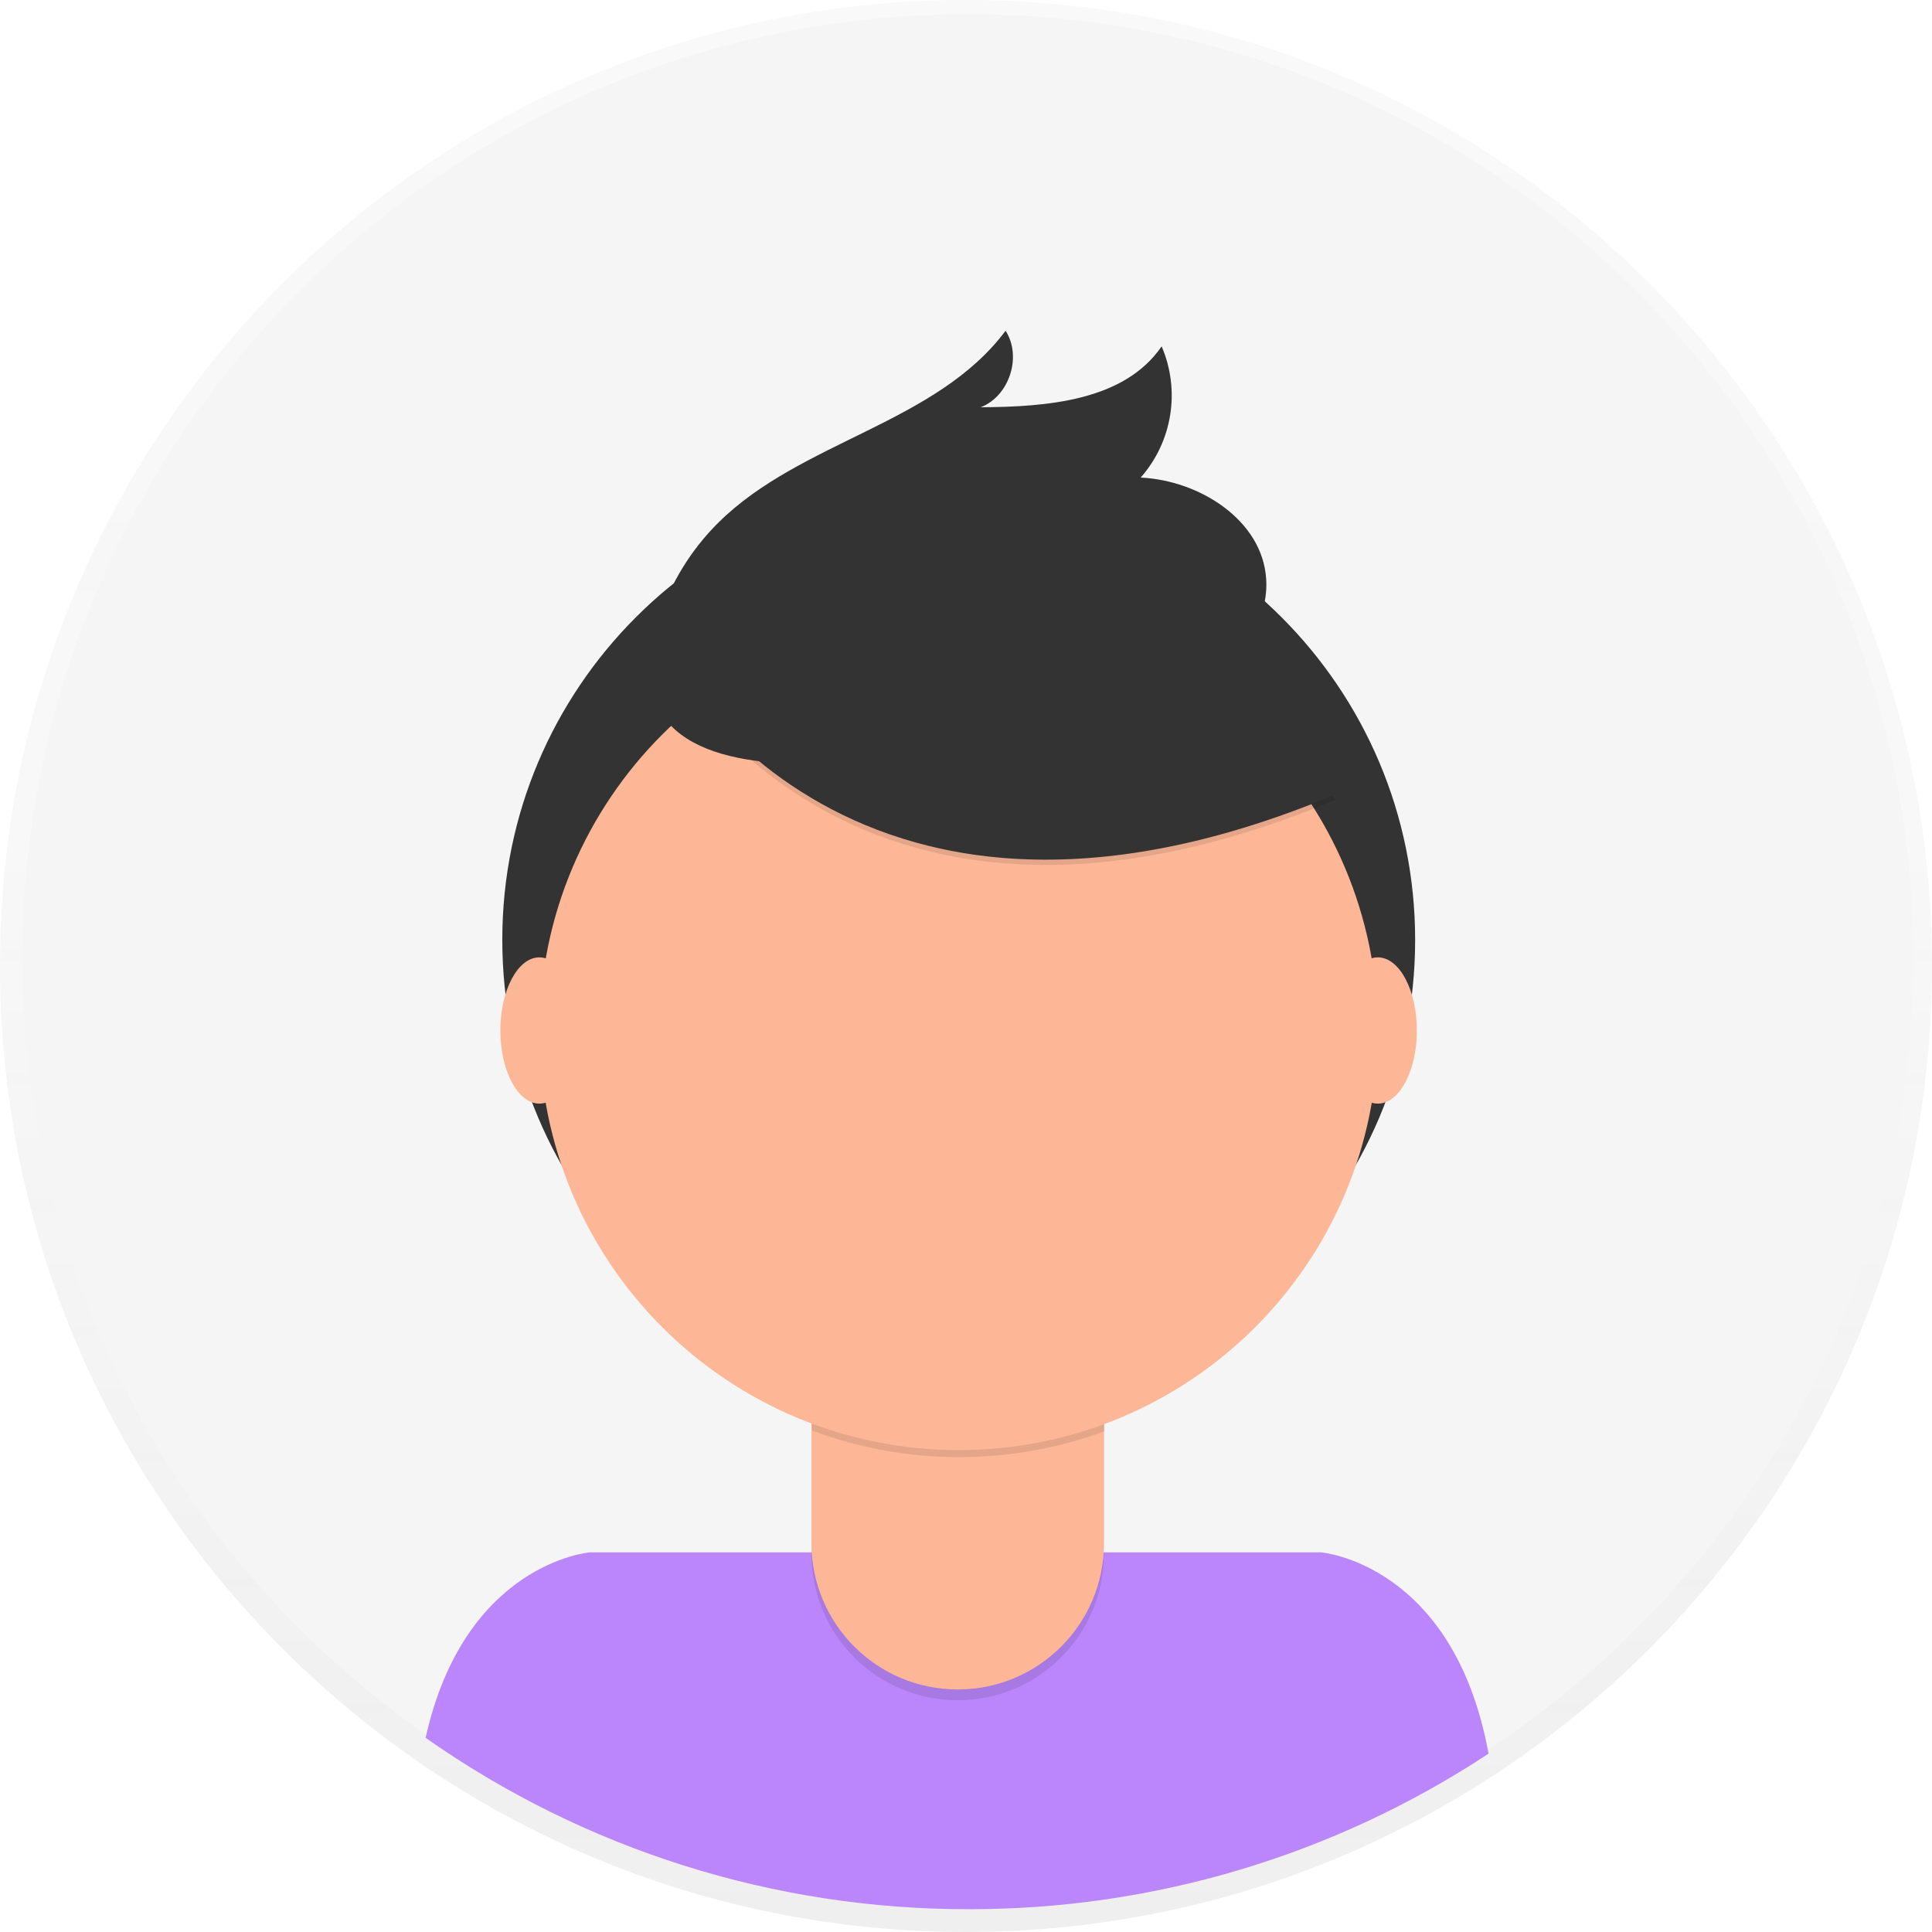
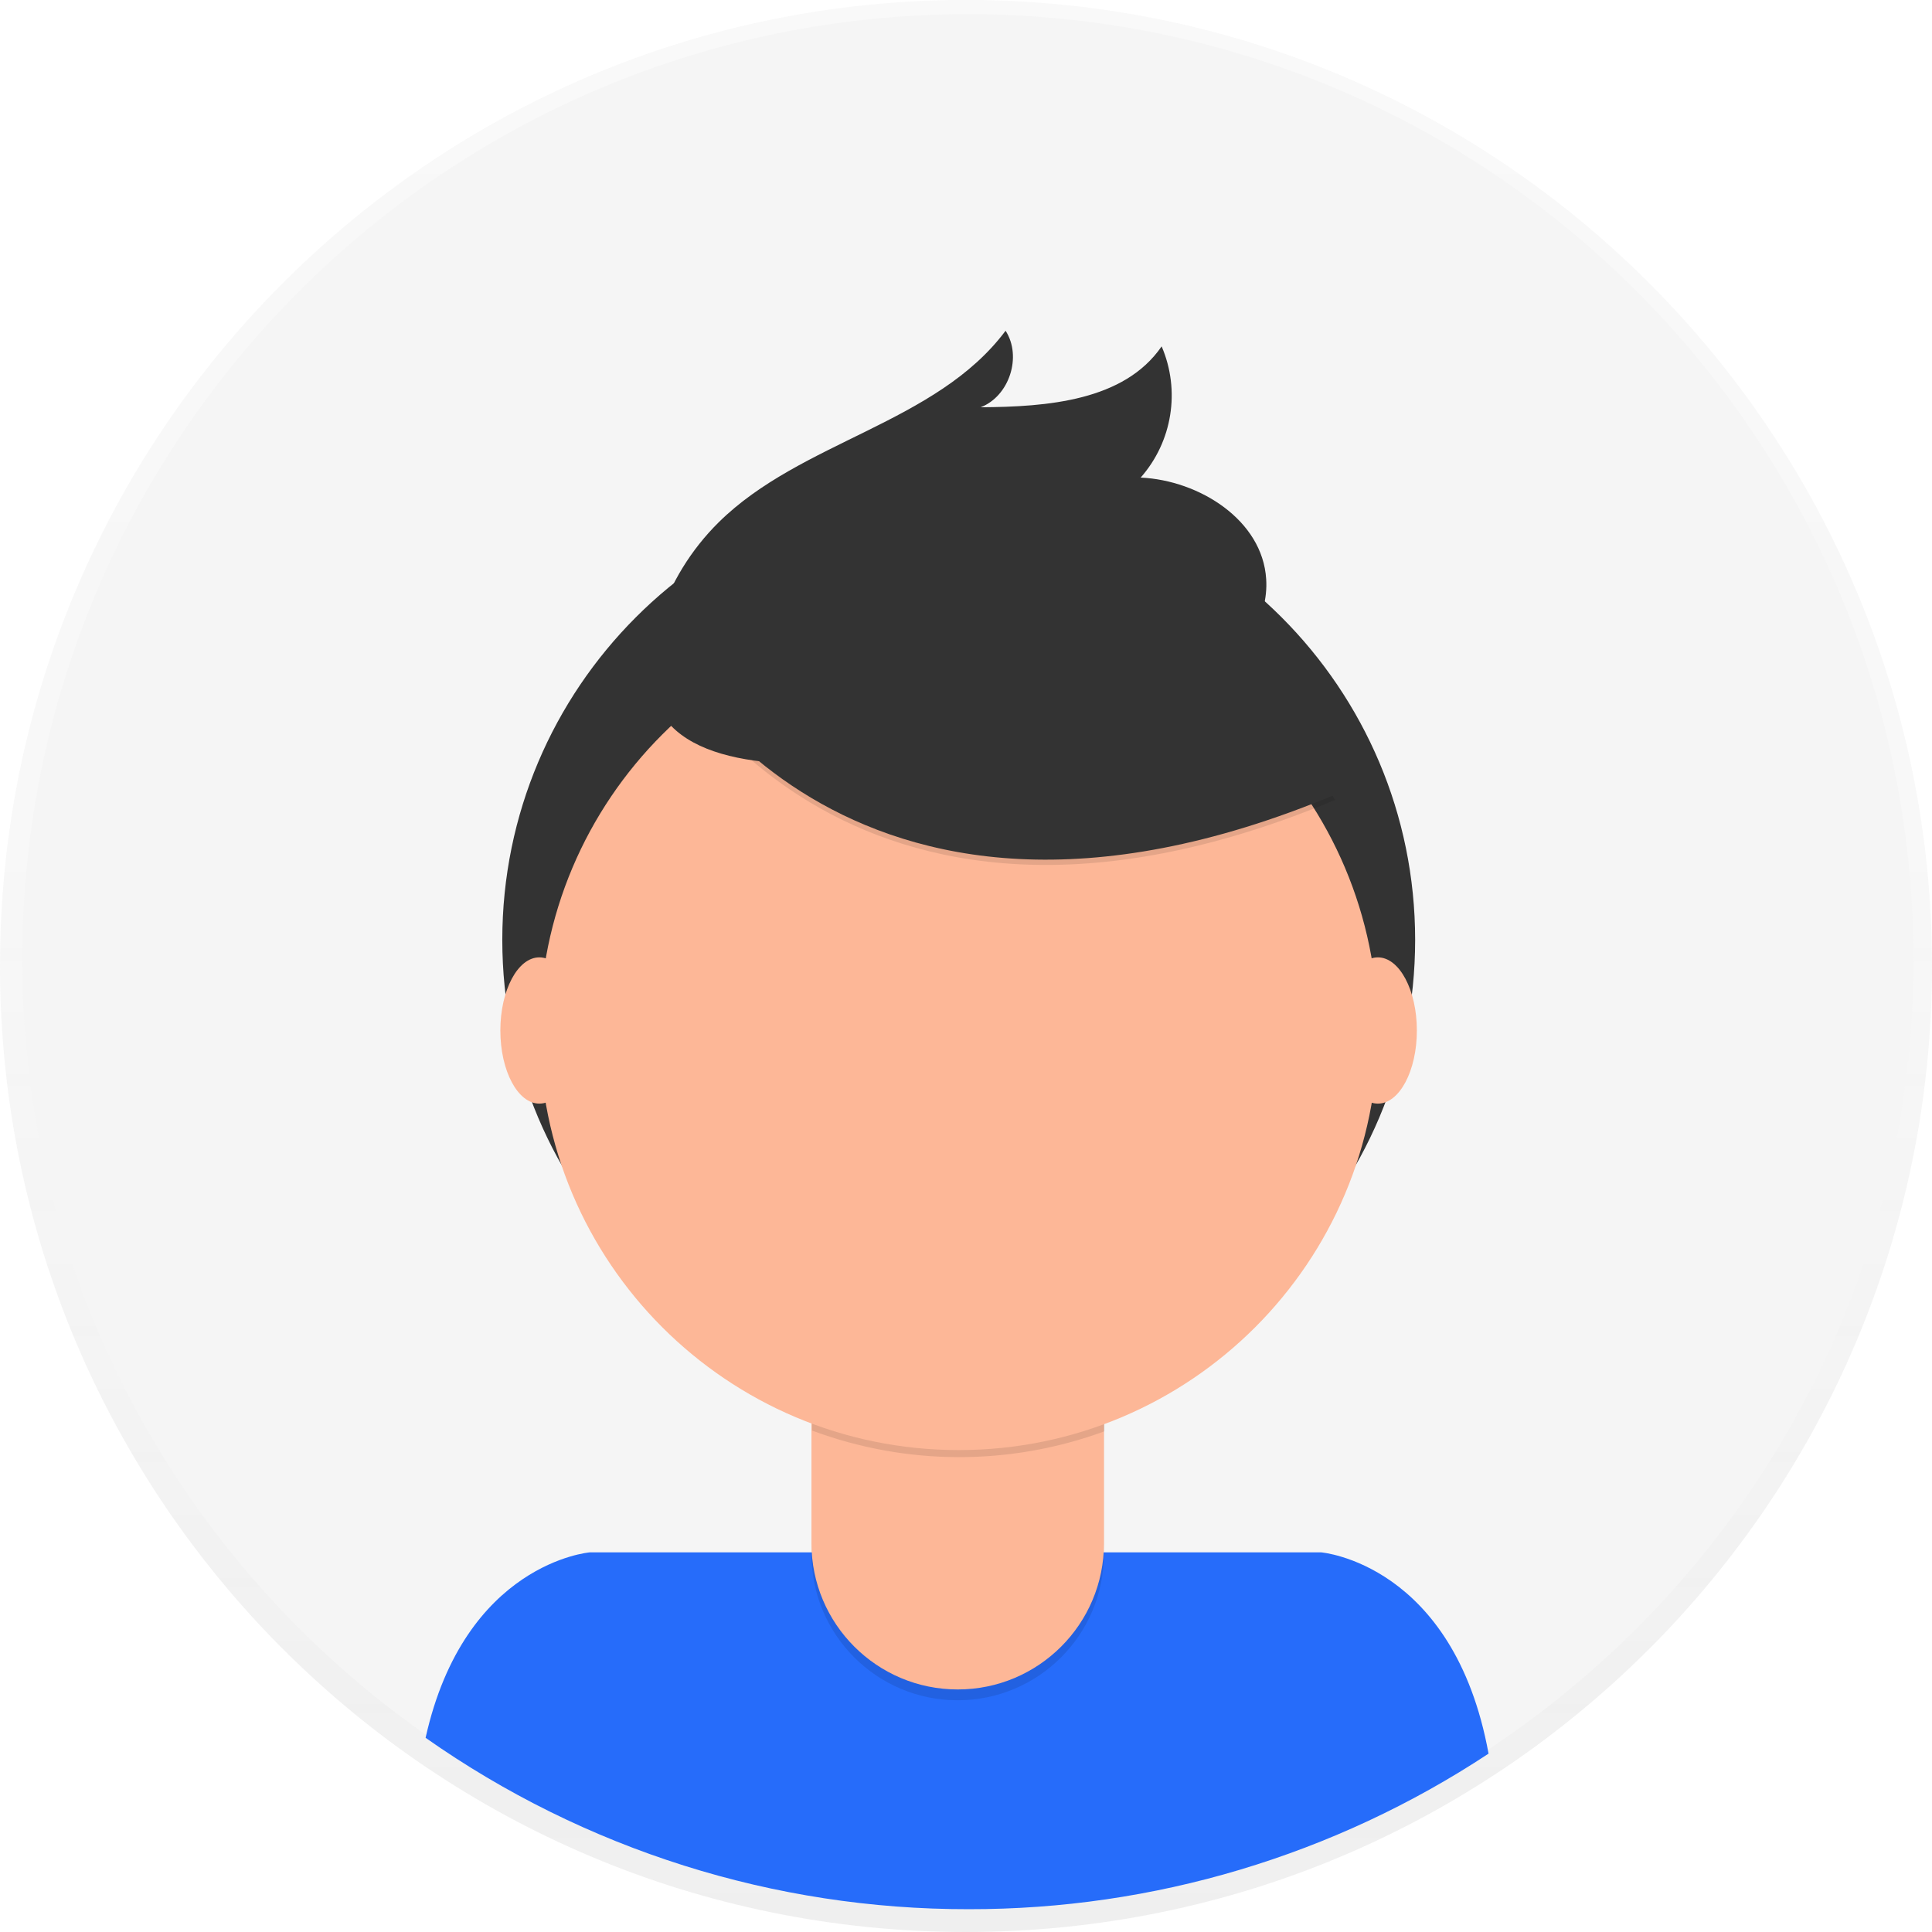
<svg xmlns="http://www.w3.org/2000/svg" id="457bf273-24a3-4fd8-a857-e9b918267d6a" width="698" height="698" data-name="Layer 1" viewBox="0 0 698 698">
  <defs>
    <linearGradient id="b247946c-c62f-4d08-994a-4c3d64e1e98f" x1="349" x2="349" y1="698" gradientUnits="userSpaceOnUse">
      <stop offset="0" stop-color="gray" stop-opacity=".25" />
      <stop offset=".54" stop-color="gray" stop-opacity=".12" />
      <stop offset="1" stop-color="gray" stop-opacity=".1" />
    </linearGradient>
  </defs>
  <g opacity=".5">
    <circle cx="349" cy="349" r="349" fill="url(#b247946c-c62f-4d08-994a-4c3d64e1e98f)" />
  </g>
  <circle cx="349.68" cy="346.77" r="341.64" fill="#f5f5f5" />
-   <path fill="#bb86fc" d="M601,790.76a340,340,0,0,0,187.79-56.2c-12.59-68.8-60.5-72.72-60.5-72.72H464.09s-45.21,3.71-59.33,67A340.07,340.07,0,0,0,601,790.76Z" transform="translate(-251 -101)" />
+   <path fill="#266cfa" d="M601,790.76a340,340,0,0,0,187.79-56.2c-12.59-68.8-60.5-72.72-60.5-72.72H464.09s-45.21,3.71-59.33,67A340.07,340.07,0,0,0,601,790.76Z" transform="translate(-251 -101)" />
  <circle cx="346.37" cy="339.57" r="164.9" fill="#333" />
  <path d="M293.15,476.92H398.81a0,0,0,0,1,0,0v84.53A52.83,52.83,0,0,1,346,614.28h0a52.83,52.83,0,0,1-52.83-52.83V476.92a0,0,0,0,1,0,0Z" opacity=".1" />
  <path fill="#fdb797" d="M296.5,473h99a3.35,3.35,0,0,1,3.35,3.35v81.18A52.83,52.83,0,0,1,346,610.37h0a52.83,52.83,0,0,1-52.83-52.83V476.35A3.35,3.35,0,0,1,296.5,473Z" />
  <path d="M544.34,617.82a152.07,152.07,0,0,0,105.66.29v-13H544.34Z" opacity=".1" transform="translate(-251 -101)" />
  <circle cx="346.37" cy="372.44" r="151.45" fill="#fdb797" />
  <path d="M489.49,335.68S553.32,465.24,733.37,390l-41.92-65.73-74.31-26.67Z" opacity=".1" transform="translate(-251 -101)" />
  <path fill="#333" d="M489.49,333.78s63.83,129.56,243.88,54.3l-41.92-65.73-74.31-26.67Z" transform="translate(-251 -101)" />
  <path fill="#333" d="M488.93,325a87.49,87.49,0,0,1,21.69-35.27c29.79-29.45,78.63-35.66,103.68-69.24,6,9.32,1.36,23.65-9,27.65,24-.16,51.81-2.26,65.38-22a44.89,44.89,0,0,1-7.57,47.4c21.27,1,44,15.4,45.34,36.65.92,14.16-8,27.56-19.59,35.68s-25.71,11.85-39.56,14.9C608.86,369.7,462.54,407.07,488.93,325Z" transform="translate(-251 -101)" />
  <ellipse cx="194.86" cy="372.3" fill="#fdb797" rx="14.09" ry="26.42" />
  <ellipse cx="497.8" cy="372.3" fill="#fdb797" rx="14.09" ry="26.42" />
</svg>
